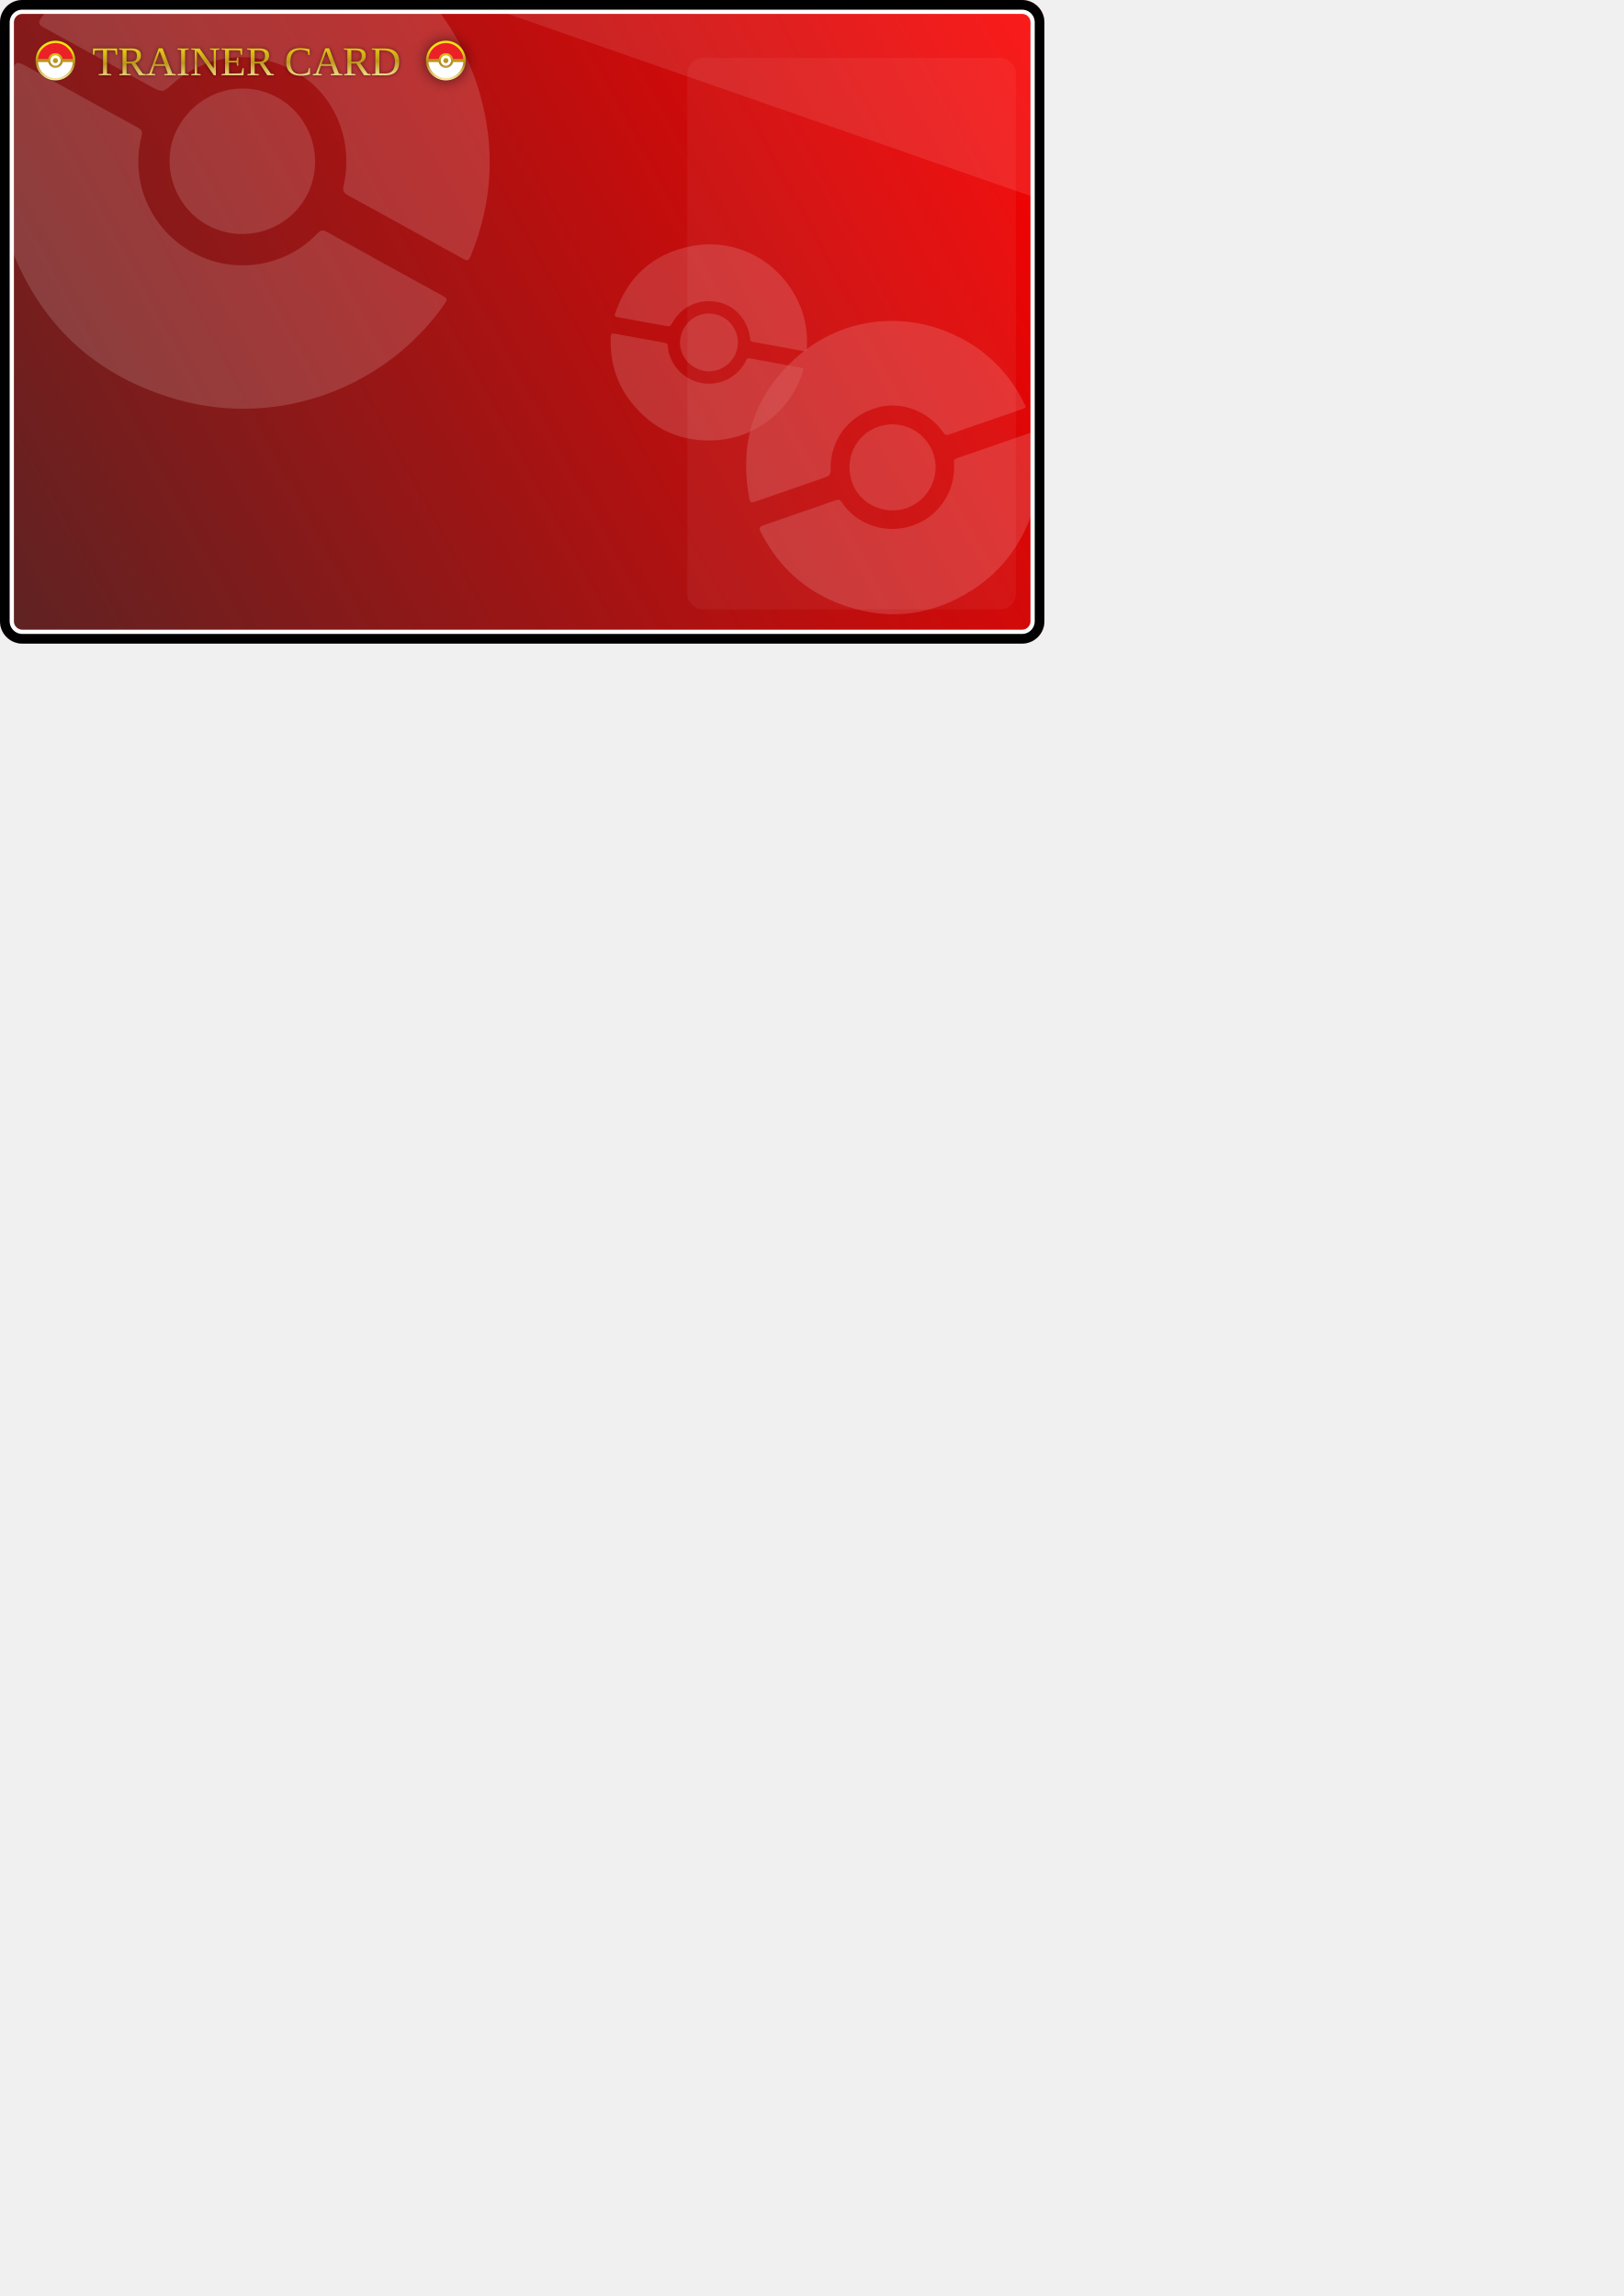
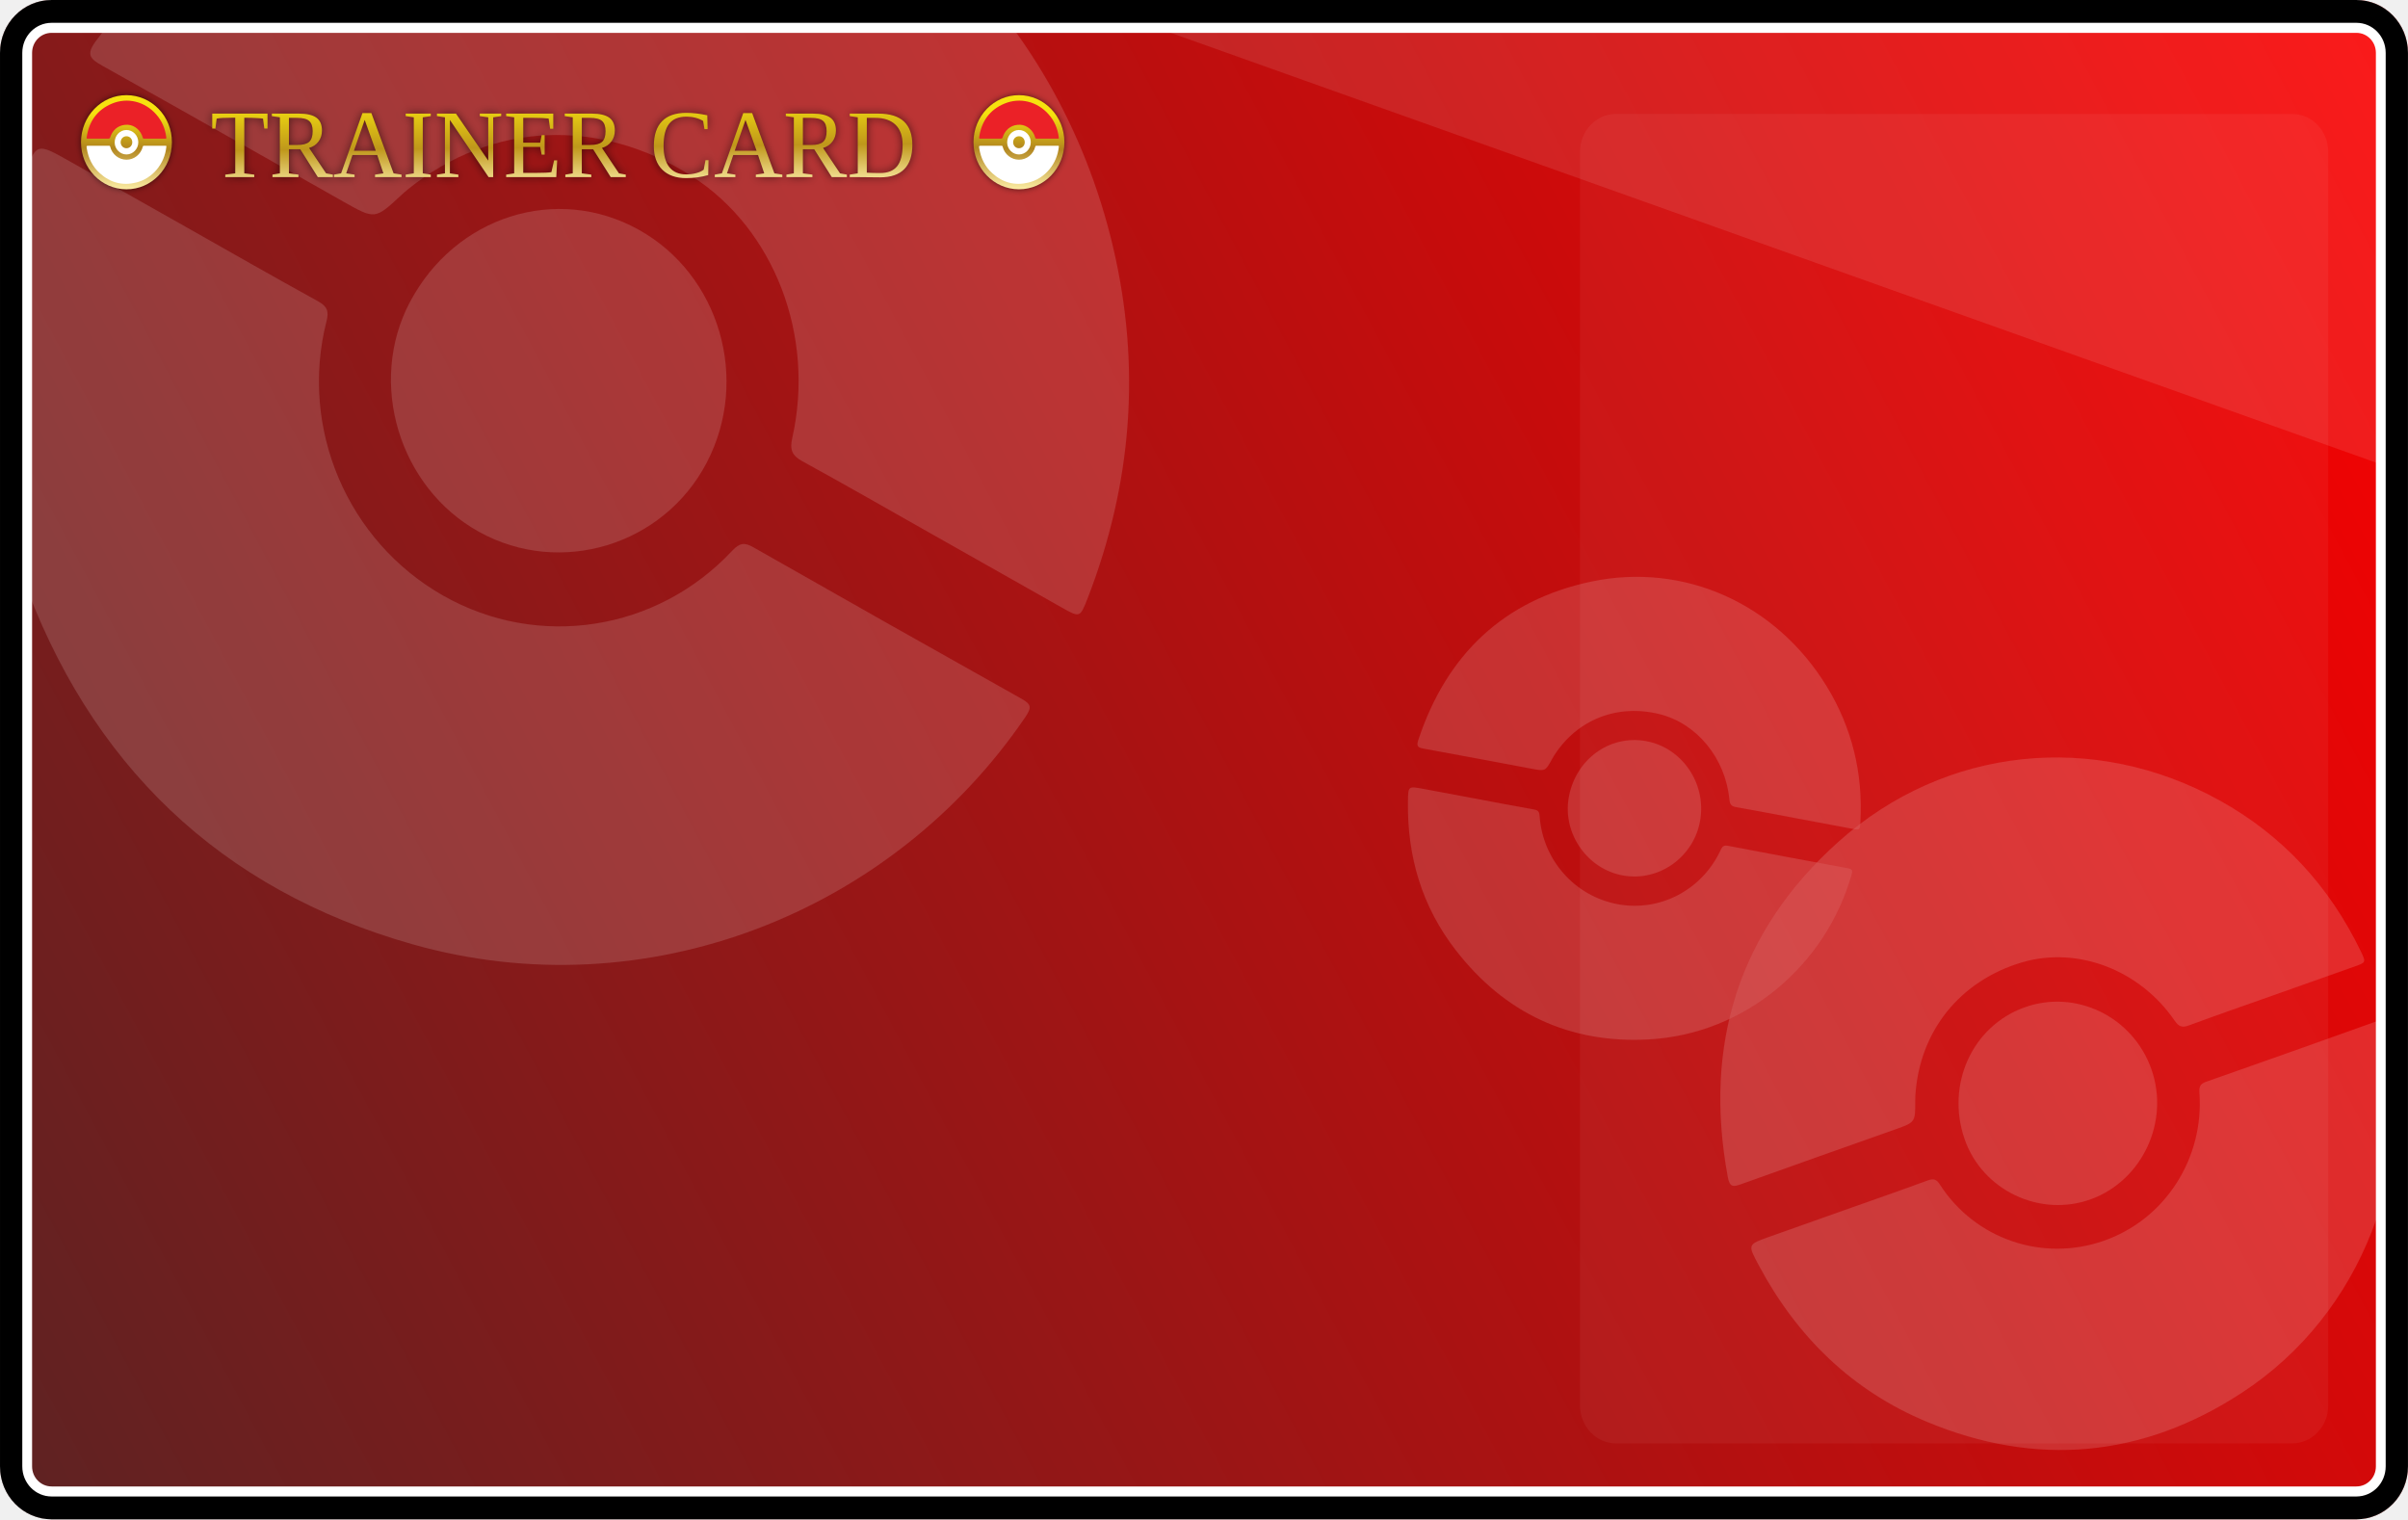
- <svg xmlns="http://www.w3.org/2000/svg" xmlns:xlink="http://www.w3.org/1999/xlink" width="210mm" height="297mm" viewBox="0 0 210 297" version="1.1" id="svg970" xml:space="preserve">
+ <svg xmlns="http://www.w3.org/2000/svg" xmlns:xlink="http://www.w3.org/1999/xlink" width="634" height="400" viewBox="0 0 167.746 105.833" version="1.1" id="svg970" xml:space="preserve">
  <defs id="defs967">
    <linearGradient id="linearGradient25363">
      <stop style="stop-color:#000000;stop-opacity:1;" offset="0" id="stop25361" />
    </linearGradient>
    <linearGradient id="linearGradient19835">
      <stop style="stop-color:#f6e20f;stop-opacity:1;" offset="0" id="stop19831" />
      <stop style="stop-color:#bf971b;stop-opacity:1;" offset="0.564" id="stop21012" />
      <stop style="stop-color:#f8e79e;stop-opacity:1;" offset="1" id="stop19833" />
    </linearGradient>
    <rect x="44.548" y="20.506" width="161.927" height="45.608" id="rect19270" />
    <linearGradient id="linearGradient11449">
      <stop style="stop-color:#fff1aa;stop-opacity:1;" offset="0" id="stop11445" />
      <stop style="stop-color:#b2861e;stop-opacity:1;" offset="0.434" id="stop11457" />
      <stop style="stop-color:#f6e20f;stop-opacity:1;" offset="0.778" id="stop11447" />
    </linearGradient>
    <linearGradient id="linearGradient10378">
      <stop style="stop-color:#2d2d2d;stop-opacity:1;" offset="0" id="stop10374" />
      <stop style="stop-color:#ff0000;stop-opacity:1;" offset="1" id="stop10376" />
    </linearGradient>
    <clipPath clipPathUnits="userSpaceOnUse" id="clipPath2619">
      <path style="display:inline;opacity:1;fill:#000000;fill-opacity:0;stroke:#000000;stroke-width:0;stroke-linejoin:round;stroke-dasharray:none;stroke-opacity:1" xlink:href="#rect1572" id="path2621" d="m 40.123,56.496 c -1.607,0 -2.9,1.294 -2.9,2.9 v 77.455 c 0,1.607 1.294,2.9 2.9,2.9 H 169.402 c 1.607,0 2.898,-1.294 2.898,-2.9 V 59.396 c 0,-1.607 -1.292,-2.9 -2.898,-2.9 z" />
    </clipPath>
    <clipPath clipPathUnits="userSpaceOnUse" id="clipPath2626">
      <path style="display:inline;opacity:1;fill:#000000;fill-opacity:0;stroke:#000000;stroke-width:0;stroke-linejoin:round;stroke-dasharray:none;stroke-opacity:1" xlink:href="#rect1572" id="path2628" d="m 40.123,56.496 c -1.607,0 -2.9,1.294 -2.9,2.9 v 77.455 c 0,1.607 1.294,2.9 2.9,2.9 H 169.402 c 1.607,0 2.898,-1.294 2.898,-2.9 V 59.396 c 0,-1.607 -1.292,-2.9 -2.898,-2.9 z" transform="matrix(12.55183,0,0,12.55183,-405.5341,-516.601)" />
    </clipPath>
    <clipPath clipPathUnits="userSpaceOnUse" id="clipPath7272">
      <path style="display:inline;opacity:1;fill:#000000;fill-opacity:0;stroke:#000000;stroke-width:0;stroke-linejoin:round;stroke-dasharray:none;stroke-opacity:1" xlink:href="#rect1572" id="path7274" d="m 40.123,56.496 c -1.607,0 -2.9,1.294 -2.9,2.9 v 77.455 c 0,1.607 1.294,2.9 2.9,2.9 H 169.402 c 1.607,0 2.898,-1.294 2.898,-2.9 V 59.396 c 0,-1.607 -1.292,-2.9 -2.898,-2.9 z" />
    </clipPath>
-     <linearGradient xlink:href="#linearGradient10378" id="linearGradient10380" x1="-2.748" y1="166.624" x2="181.523" y2="66.56" gradientUnits="userSpaceOnUse" />
    <clipPath clipPathUnits="userSpaceOnUse" id="clipPath11404">
      <path style="display:inline;opacity:1;fill:#000000;fill-opacity:0;stroke:#000000;stroke-width:0;stroke-linejoin:round;stroke-dasharray:none;stroke-opacity:1" xlink:href="#rect1572" id="path11406" d="m 40.123,56.496 c -1.607,0 -2.9,1.294 -2.9,2.9 v 77.455 c 0,1.607 1.294,2.9 2.9,2.9 H 169.402 c 1.607,0 2.898,-1.294 2.898,-2.9 V 59.396 c 0,-1.607 -1.292,-2.9 -2.898,-2.9 z" transform="rotate(-19.20477)" />
    </clipPath>
    <style id="style11411">.cls-1{fill:#010101;}.cls-2{fill:#fff;}.cls-3{fill:#eb2127;}</style>
    <linearGradient xlink:href="#linearGradient11449" id="linearGradient11451" x1="775.608" y1="1204.161" x2="798.177" y2="248.323" gradientUnits="userSpaceOnUse" spreadMethod="pad" />
    <linearGradient xlink:href="#linearGradient11449" id="linearGradient19211" gradientUnits="userSpaceOnUse" x1="775.608" y1="1204.161" x2="798.177" y2="248.323" spreadMethod="pad" />
    <linearGradient xlink:href="#linearGradient11449" id="linearGradient19213" gradientUnits="userSpaceOnUse" x1="775.608" y1="1204.161" x2="798.177" y2="248.323" spreadMethod="pad" />
    <linearGradient xlink:href="#linearGradient11449" id="linearGradient11451-2" x1="775.608" y1="1204.161" x2="798.177" y2="248.323" gradientUnits="userSpaceOnUse" spreadMethod="pad" />
    <linearGradient xlink:href="#linearGradient19835" id="linearGradient19837" gradientUnits="userSpaceOnUse" x1="104.047" y1="22.097" x2="104.22" y2="39.952" spreadMethod="pad" />
    <rect x="44.548" y="20.506" width="161.927" height="45.608" id="rect25324" />
    <linearGradient xlink:href="#linearGradient25363" id="linearGradient25365" x1="44.488" y1="30.921" x2="193.043" y2="30.921" gradientUnits="userSpaceOnUse" />
-     <filter style="color-interpolation-filters:sRGB;" id="filter25920" x="-0.016" y="-0.159" width="1.032" height="1.317">
+     <filter style="color-interpolation-filters:sRGB" id="filter25920" x="-0.016" y="-0.159" width="1.032" height="1.317">
      <feFlood flood-opacity="0.498" flood-color="rgb(0,0,0)" result="flood" id="feFlood25910" />
      <feComposite in="flood" in2="SourceGraphic" operator="in" result="composite1" id="feComposite25912" />
      <feGaussianBlur in="composite1" stdDeviation="1" result="blur" id="feGaussianBlur25914" />
      <feOffset dx="0" dy="0" result="offset" id="feOffset25916" />
      <feComposite in="SourceGraphic" in2="offset" operator="over" result="composite2" id="feComposite25918" />
    </filter>
-     <filter style="color-interpolation-filters:sRGB;" id="filter26544" x="-0.407" y="-0.408" width="1.815" height="1.816">
+     <filter style="color-interpolation-filters:sRGB" id="filter26544" x="-0.407" y="-0.408" width="1.815" height="1.816">
      <feFlood flood-opacity="0.584" flood-color="rgb(0,0,0)" result="flood" id="feFlood26534" />
      <feComposite in="flood" in2="SourceGraphic" operator="in" result="composite1" id="feComposite26536" />
      <feGaussianBlur in="composite1" stdDeviation="154.517" result="blur" id="feGaussianBlur26538" />
      <feOffset dx="0" dy="0" result="offset" id="feOffset26540" />
      <feComposite in="SourceGraphic" in2="offset" operator="over" result="composite2" id="feComposite26542" />
    </filter>
-     <filter style="color-interpolation-filters:sRGB;" id="filter26556" x="-0.055" y="-0.055" width="1.11" height="1.11">
+     <filter style="color-interpolation-filters:sRGB" id="filter26556" x="-0.055" y="-0.055" width="1.11" height="1.11">
      <feFlood flood-opacity="0.584" flood-color="rgb(0,0,0)" result="flood" id="feFlood26546" />
      <feComposite in="flood" in2="SourceGraphic" operator="in" result="composite1" id="feComposite26548" />
      <feGaussianBlur in="composite1" stdDeviation="20.9" result="blur" id="feGaussianBlur26550" />
      <feOffset dx="0" dy="0" result="offset" id="feOffset26552" />
      <feComposite in="SourceGraphic" in2="offset" operator="over" result="composite2" id="feComposite26554" />
    </filter>
+     <linearGradient xlink:href="#linearGradient10378" id="linearGradient1079" gradientUnits="userSpaceOnUse" x1="-2.748" y1="166.624" x2="181.523" y2="66.56" />
+     <linearGradient xlink:href="#linearGradient11449" id="linearGradient1081" gradientUnits="userSpaceOnUse" x1="775.608" y1="1204.161" x2="798.177" y2="248.323" spreadMethod="pad" />
+     <linearGradient xlink:href="#linearGradient11449" id="linearGradient1083" gradientUnits="userSpaceOnUse" x1="775.608" y1="1204.161" x2="798.177" y2="248.323" spreadMethod="pad" />
+     <filter style="color-interpolation-filters:sRGB;" id="filter1696" x="-0.081" y="-0.082" width="1.163" height="1.163">
+       <feFlood flood-opacity="0.584" flood-color="rgb(0,0,0)" result="flood" id="feFlood1686" />
+       <feComposite in="flood" in2="SourceGraphic" operator="in" result="composite1" id="feComposite1688" />
+       <feGaussianBlur in="composite1" stdDeviation="30.9" result="blur" id="feGaussianBlur1690" />
+       <feOffset dx="0" dy="0" result="offset" id="feOffset1692" />
+       <feComposite in="SourceGraphic" in2="offset" operator="over" result="composite2" id="feComposite1694" />
+     </filter>
+     <filter style="color-interpolation-filters:sRGB;" id="filter2072" x="-0.079" y="-0.079" width="1.158" height="1.158">
+       <feFlood flood-opacity="0.584" flood-color="rgb(0,0,0)" result="flood" id="feFlood2062" />
+       <feComposite in="flood" in2="SourceGraphic" operator="in" result="composite1" id="feComposite2064" />
+       <feGaussianBlur in="composite1" stdDeviation="30" result="blur" id="feGaussianBlur2066" />
+       <feOffset dx="0" dy="0" result="offset" id="feOffset2068" />
+       <feComposite in="SourceGraphic" in2="offset" operator="over" result="composite2" id="feComposite2070" />
+     </filter>
+     <filter style="color-interpolation-filters:sRGB;" id="filter2156" x="-0.016" y="-0.159" width="1.032" height="1.317">
+       <feFlood flood-opacity="0.584" flood-color="rgb(0,0,0)" result="flood" id="feFlood2146" />
+       <feComposite in="flood" in2="SourceGraphic" operator="in" result="composite1" id="feComposite2148" />
+       <feGaussianBlur in="composite1" stdDeviation="1" result="blur" id="feGaussianBlur2150" />
+       <feOffset dx="0" dy="0" result="offset" id="feOffset2152" />
+       <feComposite in="SourceGraphic" in2="offset" operator="over" result="composite2" id="feComposite2154" />
+     </filter>
+     <filter style="color-interpolation-filters:sRGB;" id="filter2312" x="-0.079" y="-0.079" width="1.158" height="1.158">
+       <feFlood flood-opacity="0.584" flood-color="rgb(0,0,0)" result="flood" id="feFlood2302" />
+       <feComposite in="flood" in2="SourceGraphic" operator="in" result="composite1" id="feComposite2304" />
+       <feGaussianBlur in="composite1" stdDeviation="30" result="blur" id="feGaussianBlur2306" />
+       <feOffset dx="0" dy="0" result="offset" id="feOffset2308" />
+       <feComposite in="SourceGraphic" in2="offset" operator="over" result="composite2" id="feComposite2310" />
+     </filter>
+     <filter style="color-interpolation-filters:sRGB;" id="filter5565" x="-0.049" y="-0.05" width="1.098" height="1.1">
+       <feFlood flood-opacity="1" flood-color="rgb(0,0,0)" result="flood" id="feFlood5555" />
+       <feComposite in="flood" in2="SourceGraphic" operator="in" result="composite1" id="feComposite5557" />
+       <feGaussianBlur in="composite1" stdDeviation="5" result="blur" id="feGaussianBlur5559" />
+       <feOffset dx="0" dy="0" result="offset" id="feOffset5561" />
+       <feComposite in="SourceGraphic" in2="offset" operator="over" result="composite2" id="feComposite5563" />
+     </filter>
  </defs>
-   <g id="layer1" transform="translate(-37.22357,-56.49681)" style="display:inline">
+   <g id="layer1" transform="matrix(1.241836,0,0,1.271182,-46.22442,-71.81681)" style="display:inline">
    <g id="layer6">
-       <path style="display:inline;opacity:1;fill:url(#linearGradient10380);fill-opacity:1;stroke:#000000;stroke-width:0;stroke-linejoin:round;stroke-dasharray:none;stroke-opacity:1" xlink:href="#rect1572" id="path7280" d="m 40.123,56.496 c -1.607,0 -2.9,1.294 -2.9,2.9 v 77.455 c 0,1.607 1.294,2.9 2.9,2.9 H 169.402 c 1.607,0 2.898,-1.294 2.898,-2.9 V 59.396 c 0,-1.607 -1.292,-2.9 -2.898,-2.9 z" />
-       <path style="display:none;opacity:1;fill:url(#linearGradient10380);fill-opacity:1;stroke:#000000;stroke-width:0;stroke-linejoin:round;stroke-dasharray:none;stroke-opacity:1" xlink:href="#rect1572" id="path28010" d="m 40.123,56.496 c -1.607,0 -2.9,1.294 -2.9,2.9 v 77.455 c 0,1.607 1.294,2.9 2.9,2.9 H 169.402 c 1.607,0 2.898,-1.294 2.898,-2.9 V 59.396 c 0,-1.607 -1.292,-2.9 -2.898,-2.9 z" />
+       <path style="display:inline;opacity:1;fill:url(#linearGradient1079);fill-opacity:1;stroke:#000000;stroke-width:0;stroke-linejoin:round;stroke-dasharray:none;stroke-opacity:1" xlink:href="#rect1572" id="path7280" d="m 40.123,56.496 c -1.607,0 -2.9,1.294 -2.9,2.9 v 77.455 c 0,1.607 1.294,2.9 2.9,2.9 H 169.402 c 1.607,0 2.898,-1.294 2.898,-2.9 V 59.396 c 0,-1.607 -1.292,-2.9 -2.898,-2.9 z" />
    </g>
    <g id="layer8">
      <rect style="opacity:0.1;fill:#ffffff;fill-opacity:1;stroke:none;stroke-width:3.6;stroke-linejoin:round;stroke-dasharray:none;stroke-opacity:1" id="rect10409" width="96.705" height="42.862" x="100.324" y="-21.659" rx="0" ry="0" transform="rotate(19.20477)" clip-path="url(#clipPath11404)" />
    </g>
    <g id="layer3" style="opacity:0.287">
      <g id="g1037" transform="matrix(0.03158867,-0.0350818,0.0350818,0.03158867,122.3229,118.5708)" style="opacity:0.5">
        <path class="cls-2" d="m 191.651,348.105 c 31.256,17.249 62.42,34.687 93.86,51.603 6.439,3.462 7.964,6.679 6.023,13.923 -19.132,73.62 14.798,151.177 82.127,188.538 a 168.44,168.44 0 0 0 203.538,-30.824 c 5.346,-5.548 8.689,-5.873 15.005,-2.353 q 94.099,52.329 188.545,104.05 c 7.004,3.865 7.61,5.913 2.776,12.851 C 689.746,820.416 516.709,887.637 351.903,841.964 216.951,804.554 124.252,718.435 76.544,586.389 43.989,496.364 46.383,405.74 78.096,315.718 87.031,290.358 86.968,290.347 110.739,303.465 Z" id="path1031" style="fill:#ffffff" />
        <path class="cls-3" d="m 718.429,560.229 c -30.591,-16.882 -61.065,-33.996 -91.865,-50.479 -7.355,-3.933 -8.881,-8.019 -7.038,-16.036 16.195,-70.306 -12.759,-143.655 -70.605,-179.884 -65.165,-40.827 -141.004,-37.518 -199.752,8.711 -1.762,1.392 -3.478,2.866 -5.133,4.375 -18.301,16.605 -18.301,16.605 -40.539,4.332 -56.585,-31.227 -113.09,-62.58 -169.82,-93.545 -8.414,-4.643 -11.673,-7.492 -4.457,-16.988 C 224.407,95.42 350.785,39.067 506.577,57.756 674.499,77.852 805.924,198.522 845.422,362.541 c 19.802,82.234 13.336,163.037 -18.022,241.696 -5.277,13.204 -5.401,13.181 -18.162,6.15 q -45.408,-25.093 -90.808,-50.159 z" id="path1033" style="fill:#ffffff;fill-opacity:1" />
        <path class="cls-2" d="m 398.994,558.356 c -56.423,-30.486 -78.666,-102.668 -48.701,-158.042 32.021,-59.163 103.343,-81.172 161.151,-49.761 56.976,30.974 78.469,103.004 47.81,160.258 -30.443,56.904 -103.103,78.483 -160.26,47.546 z" id="path1035" style="fill:#ffffff" />
      </g>
      <g id="g1029" transform="matrix(0.03000168,-0.01005521,0.01005521,0.03000168,110.6842,91.73216)" style="opacity:0.5">
        <path class="cls-2" d="m 191.651,348.105 c 31.256,17.249 62.42,34.687 93.86,51.603 6.439,3.462 7.964,6.679 6.023,13.923 -19.132,73.62 14.798,151.177 82.127,188.538 a 168.44,168.44 0 0 0 203.538,-30.824 c 5.346,-5.548 8.689,-5.873 15.005,-2.353 q 94.099,52.329 188.545,104.05 c 7.004,3.865 7.61,5.913 2.776,12.851 C 689.746,820.416 516.709,887.637 351.903,841.964 216.951,804.554 124.252,718.435 76.544,586.389 43.989,496.364 46.383,405.74 78.096,315.718 87.031,290.358 86.968,290.347 110.739,303.465 Z" id="path1023" style="fill:#ffffff" />
        <path class="cls-3" d="m 718.429,560.229 c -30.591,-16.882 -61.065,-33.996 -91.865,-50.479 -7.355,-3.933 -8.881,-8.019 -7.038,-16.036 16.195,-70.306 -12.759,-143.655 -70.605,-179.884 -65.165,-40.827 -141.004,-37.518 -199.752,8.711 -1.762,1.392 -3.478,2.866 -5.133,4.375 -18.301,16.605 -18.301,16.605 -40.539,4.332 -56.585,-31.227 -113.09,-62.58 -169.82,-93.545 -8.414,-4.643 -11.673,-7.492 -4.457,-16.988 C 224.407,95.42 350.785,39.067 506.577,57.756 674.499,77.852 805.924,198.522 845.422,362.541 c 19.802,82.234 13.336,163.037 -18.022,241.696 -5.277,13.204 -5.401,13.181 -18.162,6.15 q -45.408,-25.093 -90.808,-50.159 z" id="path1025" style="fill:#ffffff;fill-opacity:1" />
        <path class="cls-2" d="m 398.994,558.356 c -56.423,-30.486 -78.666,-102.668 -48.701,-158.042 32.021,-59.163 103.343,-81.172 161.151,-49.761 56.976,30.974 78.469,103.004 47.81,160.258 -30.443,56.904 -103.103,78.483 -160.26,47.546 z" id="path1027" style="fill:#ffffff" />
      </g>
      <g id="g34" transform="matrix(0.07966965,0,0,0.07966965,32.30876,41.15742)" style="display:inline;opacity:0.5" clip-path="url(#clipPath2626)">
        <path class="cls-2" d="m 191.651,348.105 c 31.256,17.249 62.42,34.687 93.86,51.603 6.439,3.462 7.964,6.679 6.023,13.923 -19.132,73.62 14.798,151.177 82.127,188.538 a 168.44,168.44 0 0 0 203.538,-30.824 c 5.346,-5.548 8.689,-5.873 15.005,-2.353 q 94.099,52.329 188.545,104.05 c 7.004,3.865 7.61,5.913 2.776,12.851 C 689.746,820.416 516.709,887.637 351.903,841.964 216.951,804.554 124.252,718.435 76.544,586.389 43.989,496.364 46.383,405.74 78.096,315.718 87.031,290.358 86.968,290.347 110.739,303.465 Z" id="path17" style="fill:#ffffff" />
        <path class="cls-3" d="m 718.429,560.229 c -30.591,-16.882 -61.065,-33.996 -91.865,-50.479 -7.355,-3.933 -8.881,-8.019 -7.038,-16.036 16.195,-70.306 -12.759,-143.655 -70.605,-179.884 -65.165,-40.827 -141.004,-37.518 -199.752,8.711 -1.762,1.392 -3.478,2.866 -5.133,4.375 -18.301,16.605 -18.301,16.605 -40.539,4.332 -56.585,-31.227 -113.09,-62.58 -169.82,-93.545 -8.414,-4.643 -11.673,-7.492 -4.457,-16.988 C 224.407,95.42 350.785,39.067 506.577,57.756 674.499,77.852 805.924,198.522 845.422,362.541 c 19.802,82.234 13.336,163.037 -18.022,241.696 -5.277,13.204 -5.401,13.181 -18.162,6.15 q -45.408,-25.093 -90.808,-50.159 z" id="path19" style="fill:#ffffff;fill-opacity:1" />
        <path class="cls-2" d="m 398.994,558.356 c -56.423,-30.486 -78.666,-102.668 -48.701,-158.042 32.021,-59.163 103.343,-81.172 161.151,-49.761 56.976,30.974 78.469,103.004 47.81,160.258 -30.443,56.904 -103.103,78.483 -160.26,47.546 z" id="path21" style="fill:#ffffff" />
      </g>
    </g>
-     <g id="layer9" style="display:inline" transform="matrix(0.957291,0,0,0.957291,-0.6595927,3.193746)">
-       <g id="g11436" transform="matrix(0.00590393,0,0,0.00590393,44.37751,61.17786)" style="opacity:1;filter:url(#filter26556)">
-         <path class="cls-1" d="m 337,730 c 0.61,-252 204.75,-455.12 456.36,-454.09 251.82,1 454.28,204.19 453.77,455.38 -0.51,251.19 -204.7,454.42 -455.63,453.56 C 539.59,1184 336.4,980.67 337,730 Z" transform="translate(-337,-275.94)" id="path11417" style="fill:url(#linearGradient11451);fill-opacity:1" />
+     <g id="layer9" style="display:inline" transform="matrix(0.949115,0,0,0.9615535,-0.3526221,2.88419)">
+       <g id="g11436" transform="matrix(0.00590393,0,0,0.00590393,44.37751,61.17786)" style="opacity:1;filter:url(#filter2072)">
+         <path class="cls-1" d="m 337,730 c 0.61,-252 204.75,-455.12 456.36,-454.09 251.82,1 454.28,204.19 453.77,455.38 -0.51,251.19 -204.7,454.42 -455.63,453.56 C 539.59,1184 336.4,980.67 337,730 Z" transform="translate(-337,-275.94)" id="path11417" style="fill:url(#linearGradient1081);fill-opacity:1" />
        <path class="cls-2" d="m 510,764.63 c 35.7,0 71.41,0.21 107.11,-0.17 7.31,-0.08 10.2,2 12,9.28 18.82,73.7 86,125.21 163,125.39 A 168.44,168.44 0 0 0 955.42,773.8 c 2,-7.44 4.77,-9.34 12,-9.31 q 107.67,0.35 215.35,0 c 8,0 9.52,1.5 8.64,9.91 -17.11,163.09 -136.13,305.55 -302.49,345.19 -136.23,32.45 -259,1.84 -364.57,-90.72 -72,-63.09 -113.69,-143.59 -129.42,-237.73 -4.43,-26.52 -4.49,-26.5 22.66,-26.5 z" transform="translate(-337,-275.94)" id="path11419" />
        <path class="cls-3" d="m 1073.7,695.83 c -34.94,0 -69.89,-0.26 -104.82,0.19 -8.34,0.11 -11.65,-2.73 -13.91,-10.64 C 935.18,616 874.39,565.77 806.24,562 c -76.78,-4.26 -141.58,35.28 -170.68,104.14 -0.87,2.07 -1.66,4.19 -2.38,6.31 -8,23.38 -8,23.38 -33.4,23.38 -64.63,0 -129.25,-0.15 -193.88,0.15 -9.61,0 -13.84,-0.92 -12.11,-12.72 22.8,-155.69 106.22,-266.09 251.65,-325 156.73,-63.54 330.1,-21.39 443.93,103.13 57.07,62.43 90.45,136.3 101,220.32 1.76,14.11 1.64,14.15 -12.93,14.16 q -51.88,-0.03 -103.74,-0.04 z" transform="translate(-337,-275.94)" id="path11421" />
        <path class="cls-2" d="m 793.12,848.53 c -64.13,0.57 -118.48,-51.88 -119,-114.84 -0.55,-67.27 51.26,-121 117.05,-121.43 64.85,-0.41 118.47,52.27 119.29,117.21 C 911.3,794 858.11,848 793.12,848.53 Z" transform="translate(-337,-275.94)" id="path11423" />
-         <path class="cls-1" d="m 793.1,672.52 c 32.69,0.37 57.55,26.21 57.15,59.39 -0.39,31.86 -26.4,56.79 -59,56.55 a 57.74,57.74 0 0 1 -57.36,-58.33 c 0.42,-32.78 26.31,-57.98 59.21,-57.61 z" transform="translate(-337,-275.94)" id="path11425" style="font-variation-settings:normal;opacity:1;vector-effect:none;fill:url(#linearGradient11451);fill-opacity:1;stroke-width:1;stroke-linecap:butt;stroke-linejoin:miter;stroke-miterlimit:4;stroke-dasharray:none;stroke-dashoffset:0;stroke-opacity:1;-inkscape-stroke:none;stop-color:#000000;stop-opacity:1" />
+         <path class="cls-1" d="m 793.1,672.52 c 32.69,0.37 57.55,26.21 57.15,59.39 -0.39,31.86 -26.4,56.79 -59,56.55 a 57.74,57.74 0 0 1 -57.36,-58.33 c 0.42,-32.78 26.31,-57.98 59.21,-57.61 z" transform="translate(-337,-275.94)" id="path11425" style="font-variation-settings:normal;opacity:1;vector-effect:none;fill:url(#linearGradient1083);fill-opacity:1;stroke-width:1;stroke-linecap:butt;stroke-linejoin:miter;stroke-miterlimit:4;stroke-dasharray:none;stroke-dashoffset:0;stroke-opacity:1;-inkscape-stroke:none;stop-color:#000000;stop-opacity:1" />
      </g>
-       <g id="g19209" transform="matrix(0.00590393,0,0,0.00590393,97.12633,61.17786)" style="opacity:1;filter:url(#filter26544)">
-         <path class="cls-1" d="m 337,730 c 0.61,-252 204.75,-455.12 456.36,-454.09 251.82,1 454.28,204.19 453.77,455.38 -0.51,251.19 -204.7,454.42 -455.63,453.56 C 539.59,1184 336.4,980.67 337,730 Z" transform="translate(-337,-275.94)" id="path19199" style="fill:url(#linearGradient19211);fill-opacity:1" />
+       <g id="g19209" transform="matrix(0.00590393,0,0,0.00590393,97.12633,61.17786)" style="opacity:1">
+         <path class="cls-1" d="m 337,730 c 0.61,-252 204.75,-455.12 456.36,-454.09 251.82,1 454.28,204.19 453.77,455.38 -0.51,251.19 -204.7,454.42 -455.63,453.56 C 539.59,1184 336.4,980.67 337,730 Z" transform="translate(-337,-275.94)" id="path19199" style="fill:url(#linearGradient19211);fill-opacity:1;filter:url(#filter2312)" />
        <path class="cls-2" d="m 510,764.63 c 35.7,0 71.41,0.21 107.11,-0.17 7.31,-0.08 10.2,2 12,9.28 18.82,73.7 86,125.21 163,125.39 A 168.44,168.44 0 0 0 955.42,773.8 c 2,-7.44 4.77,-9.34 12,-9.31 q 107.67,0.35 215.35,0 c 8,0 9.52,1.5 8.64,9.91 -17.11,163.09 -136.13,305.55 -302.49,345.19 -136.23,32.45 -259,1.84 -364.57,-90.72 -72,-63.09 -113.69,-143.59 -129.42,-237.73 -4.43,-26.52 -4.49,-26.5 22.66,-26.5 z" transform="translate(-337,-275.94)" id="path19201" />
        <path class="cls-3" d="m 1073.7,695.83 c -34.94,0 -69.89,-0.26 -104.82,0.19 -8.34,0.11 -11.65,-2.73 -13.91,-10.64 C 935.18,616 874.39,565.77 806.24,562 c -76.78,-4.26 -141.58,35.28 -170.68,104.14 -0.87,2.07 -1.66,4.19 -2.38,6.31 -8,23.38 -8,23.38 -33.4,23.38 -64.63,0 -129.25,-0.15 -193.88,0.15 -9.61,0 -13.84,-0.92 -12.11,-12.72 22.8,-155.69 106.22,-266.09 251.65,-325 156.73,-63.54 330.1,-21.39 443.93,103.13 57.07,62.43 90.45,136.3 101,220.32 1.76,14.11 1.64,14.15 -12.93,14.16 q -51.88,-0.03 -103.74,-0.04 z" transform="translate(-337,-275.94)" id="path19203" />
        <path class="cls-2" d="m 793.12,848.53 c -64.13,0.57 -118.48,-51.88 -119,-114.84 -0.55,-67.27 51.26,-121 117.05,-121.43 64.85,-0.41 118.47,52.27 119.29,117.21 C 911.3,794 858.11,848 793.12,848.53 Z" transform="translate(-337,-275.94)" id="path19205" />
        <path class="cls-1" d="m 793.1,672.52 c 32.69,0.37 57.55,26.21 57.15,59.39 -0.39,31.86 -26.4,56.79 -59,56.55 a 57.74,57.74 0 0 1 -57.36,-58.33 c 0.42,-32.78 26.31,-57.98 59.21,-57.61 z" transform="translate(-337,-275.94)" id="path19207" style="font-variation-settings:normal;opacity:1;vector-effect:none;fill:url(#linearGradient19213);fill-opacity:1;stroke-width:1;stroke-linecap:butt;stroke-linejoin:miter;stroke-miterlimit:4;stroke-dasharray:none;stroke-dashoffset:0;stroke-opacity:1;-inkscape-stroke:none;stop-color:#000000;stop-opacity:1" />
      </g>
      <g id="layer10" style="font-variation-settings:normal;display:inline;opacity:1;vector-effect:none;fill:url(#linearGradient11451);fill-opacity:1;stroke-width:0.006;stroke-linecap:butt;stroke-linejoin:miter;stroke-miterlimit:4;stroke-dasharray:none;stroke-dashoffset:0;stroke-opacity:1;-inkscape-stroke:none;stop-color:#000000;stop-opacity:1" transform="matrix(1.044614,0,0,1.044614,0.6890204,-3.336233)">
-         <text xml:space="preserve" transform="matrix(0.2711951,0,0,0.2645833,37.06974,56.12263)" id="text19268" style="font-size:20px;font-variation-settings:normal;white-space:pre;shape-inside:url(#rect19270);display:inline;opacity:1;vector-effect:none;fill:url(#linearGradient19837);fill-opacity:1;stroke:none;stroke-width:0.021;stroke-linecap:butt;stroke-linejoin:miter;stroke-miterlimit:4;stroke-dasharray:none;stroke-dashoffset:0;stroke-opacity:1;-inkscape-stroke:none;filter:url(#filter25920);stop-color:#000000;stop-opacity:1">
-           <tspan x="44.547" y="38.201" id="tspan39472">TRAINER CARD</tspan>
+         <text xml:space="preserve" transform="matrix(0.2711951,0,0,0.2645833,37.06974,56.12263)" id="text19268" style="font-size:20px;font-variation-settings:normal;white-space:pre;shape-inside:url(#rect19270);display:inline;opacity:1;vector-effect:none;fill:url(#linearGradient19837);fill-opacity:1;stroke:none;stroke-width:0.021;stroke-linecap:butt;stroke-linejoin:miter;stroke-miterlimit:4;stroke-dasharray:none;stroke-dashoffset:0;stroke-opacity:1;-inkscape-stroke:none;filter:url(#filter2156);stop-color:#000000;stop-opacity:1">
+           <tspan x="44.547" y="38.201" id="tspan11081">TRAINER CARD</tspan>
        </text>
-         <text xml:space="preserve" transform="matrix(0.2711951,0,0,0.2645833,37.06974,56.12263)" id="text25322" style="font-size:20px;font-variation-settings:normal;white-space:pre;shape-inside:url(#rect25324);display:none;opacity:1;fill:#010101;fill-opacity:1;stroke:none;stroke-width:2.262;stroke-linecap:butt;stroke-linejoin:miter;stroke-miterlimit:4;stroke-dasharray:none;stroke-dashoffset:0;stroke-opacity:1;stop-color:#000000;stop-opacity:1" />
      </g>
    </g>
-     <g id="layer4">
-       <rect style="opacity:0.05;fill:#ffffff;fill-opacity:1;stroke:none;stroke-width:0;stroke-linejoin:round;stroke-dasharray:none;stroke-opacity:1" id="rect2688" width="42.482" height="71.338" x="126.124" y="63.988" rx="2.04" ry="2.04" />
+     <g id="layer4" transform="matrix(0.9981611,0,0,0.9994264,0.5279629,1.397621)">
+       <rect style="opacity:0.05;fill:#ffffff;fill-opacity:1;stroke:none;stroke-width:0;stroke-linejoin:round;stroke-dasharray:none;stroke-opacity:1" id="rect2688" width="42.05" height="72.891" x="125.558" y="61.378" rx="2.019" ry="2.084" />
    </g>
    <g id="layer5">
      <path style="display:inline;opacity:1;fill:none;fill-opacity:0;stroke:#ffffff;stroke-width:3.6;stroke-linejoin:round;stroke-dasharray:none;stroke-opacity:1" xlink:href="#rect1572" id="path5394" d="m 40.123,56.496 c -1.607,0 -2.9,1.294 -2.9,2.9 v 77.455 c 0,1.607 1.294,2.9 2.9,2.9 H 169.402 c 1.607,0 2.898,-1.294 2.898,-2.9 V 59.396 c 0,-1.607 -1.292,-2.9 -2.898,-2.9 z" clip-path="url(#clipPath7272)" />
      <path style="display:inline;opacity:1;fill:#000000;fill-opacity:0;stroke:#000000;stroke-width:2.5;stroke-linejoin:round;stroke-dasharray:none;stroke-opacity:1" xlink:href="#rect1572" id="path2252" d="m 40.123,56.496 c -1.607,0 -2.9,1.294 -2.9,2.9 v 77.455 c 0,1.607 1.294,2.9 2.9,2.9 H 169.402 c 1.607,0 2.898,-1.294 2.898,-2.9 V 59.396 c 0,-1.607 -1.292,-2.9 -2.898,-2.9 z" clip-path="url(#clipPath2619)" />
      <rect style="display:inline;opacity:1;fill:#000000;fill-opacity:0;stroke:#000000;stroke-width:0;stroke-linejoin:round;stroke-dasharray:none;stroke-opacity:1" id="rect1572" width="135.078" height="83.254" x="37.224" y="56.497" ry="2.9" rx="2.9" />
    </g>
  </g>
</svg>
